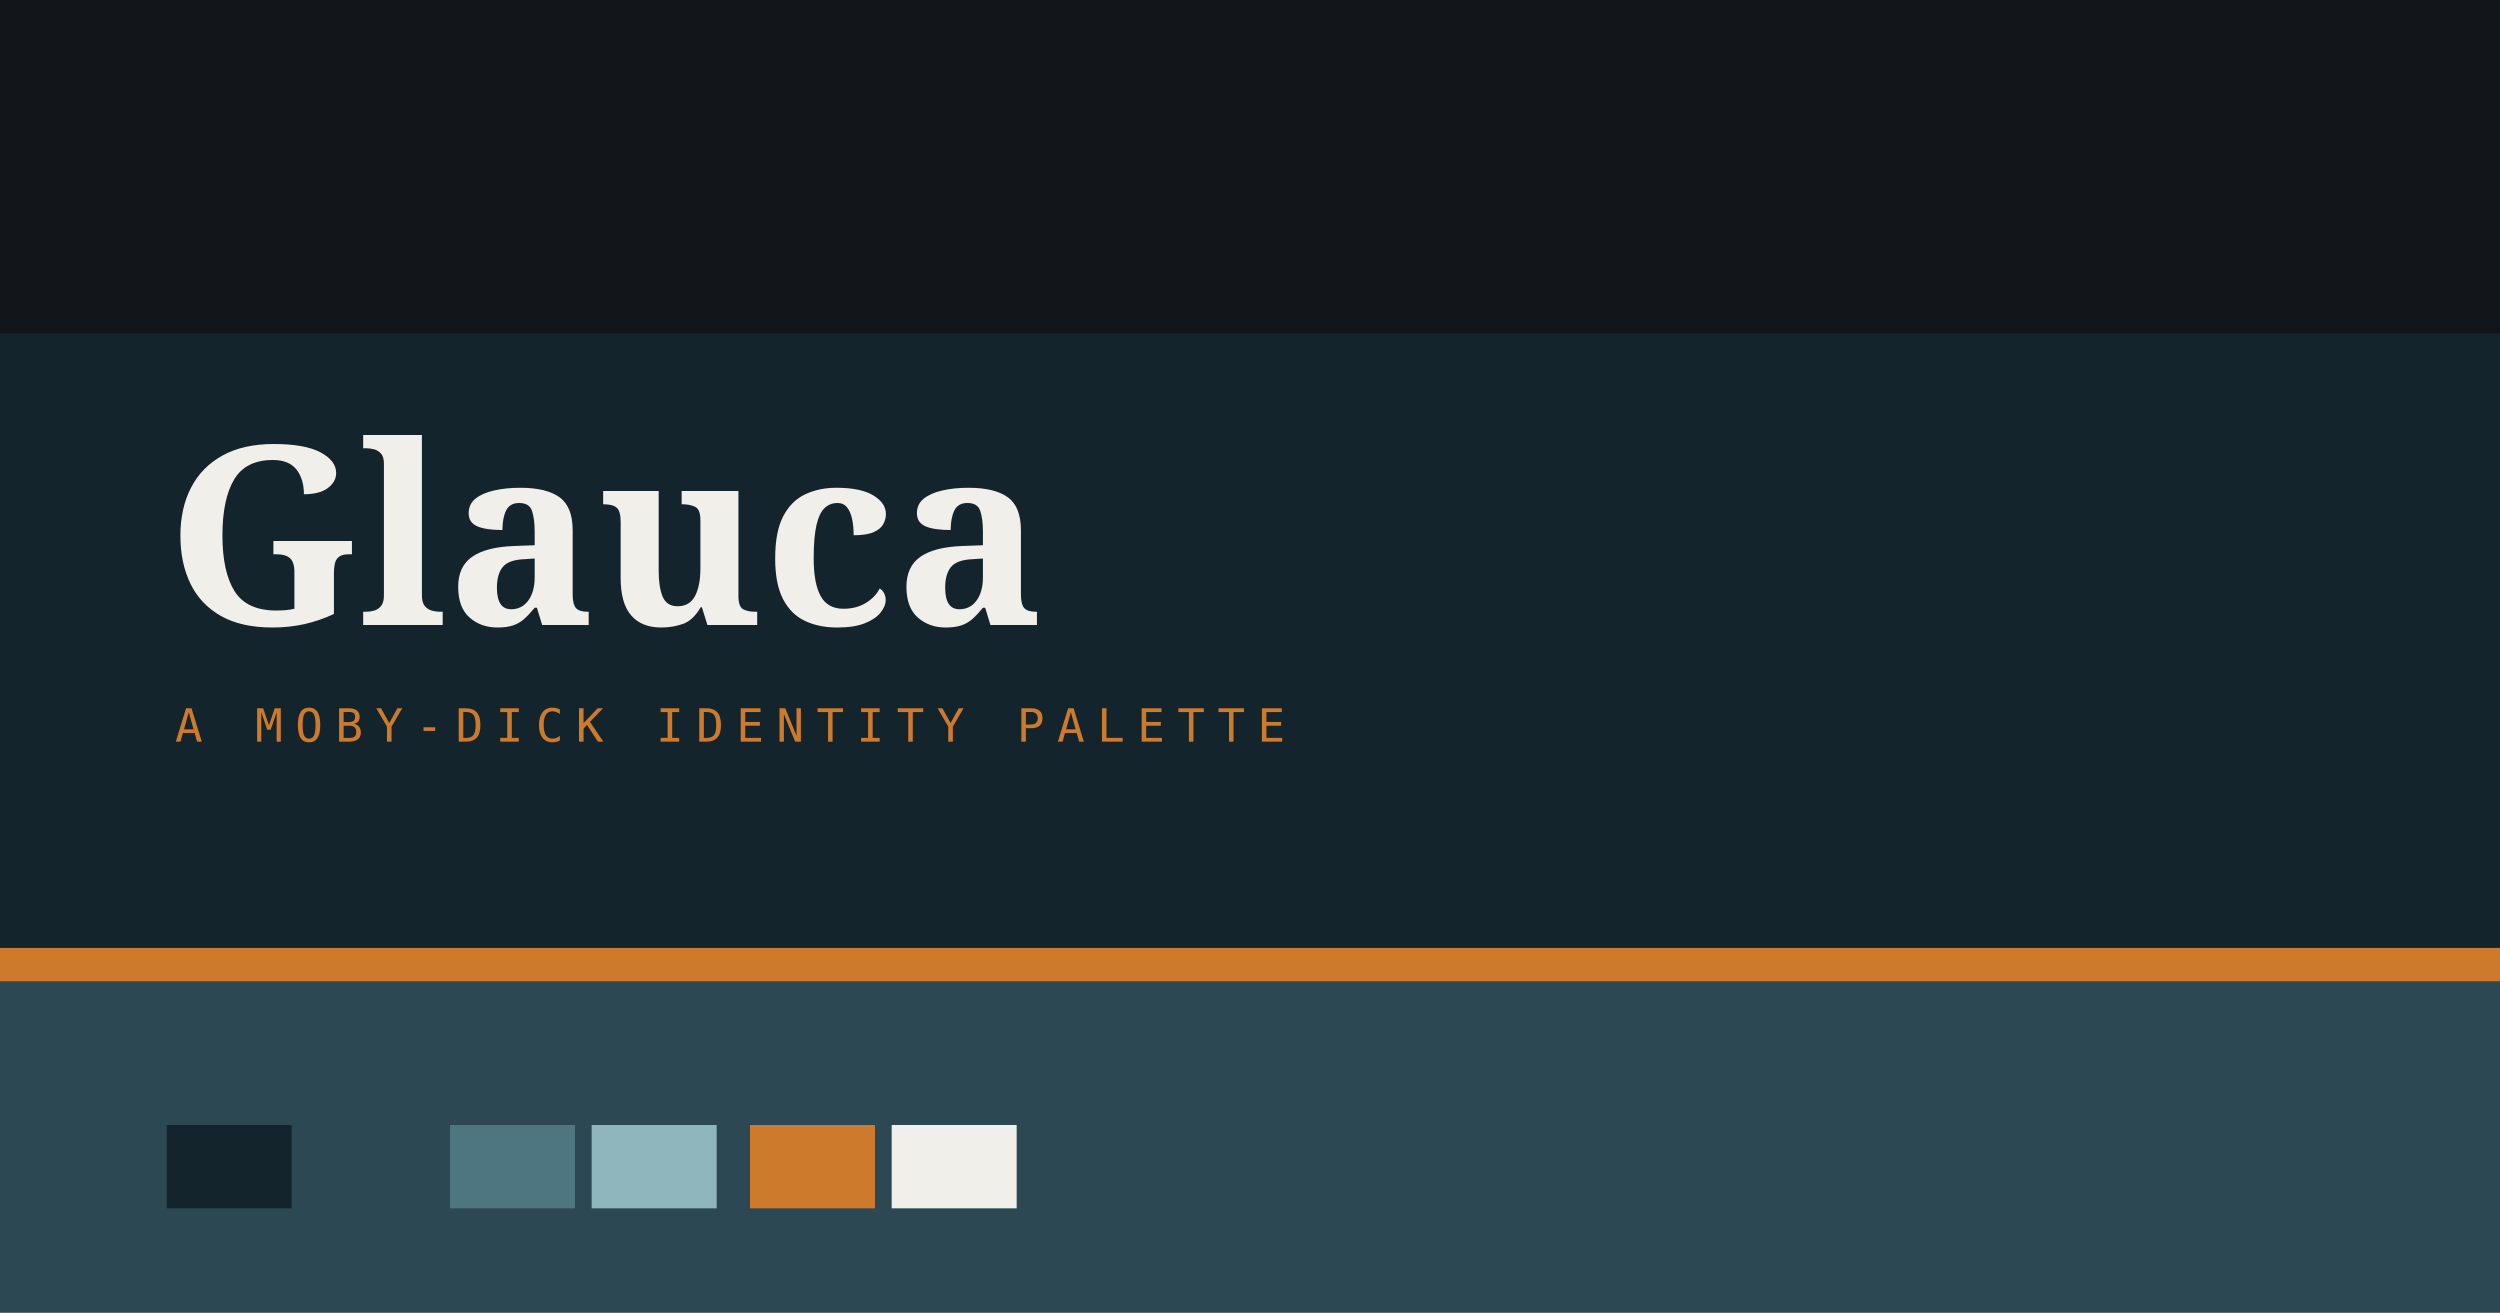
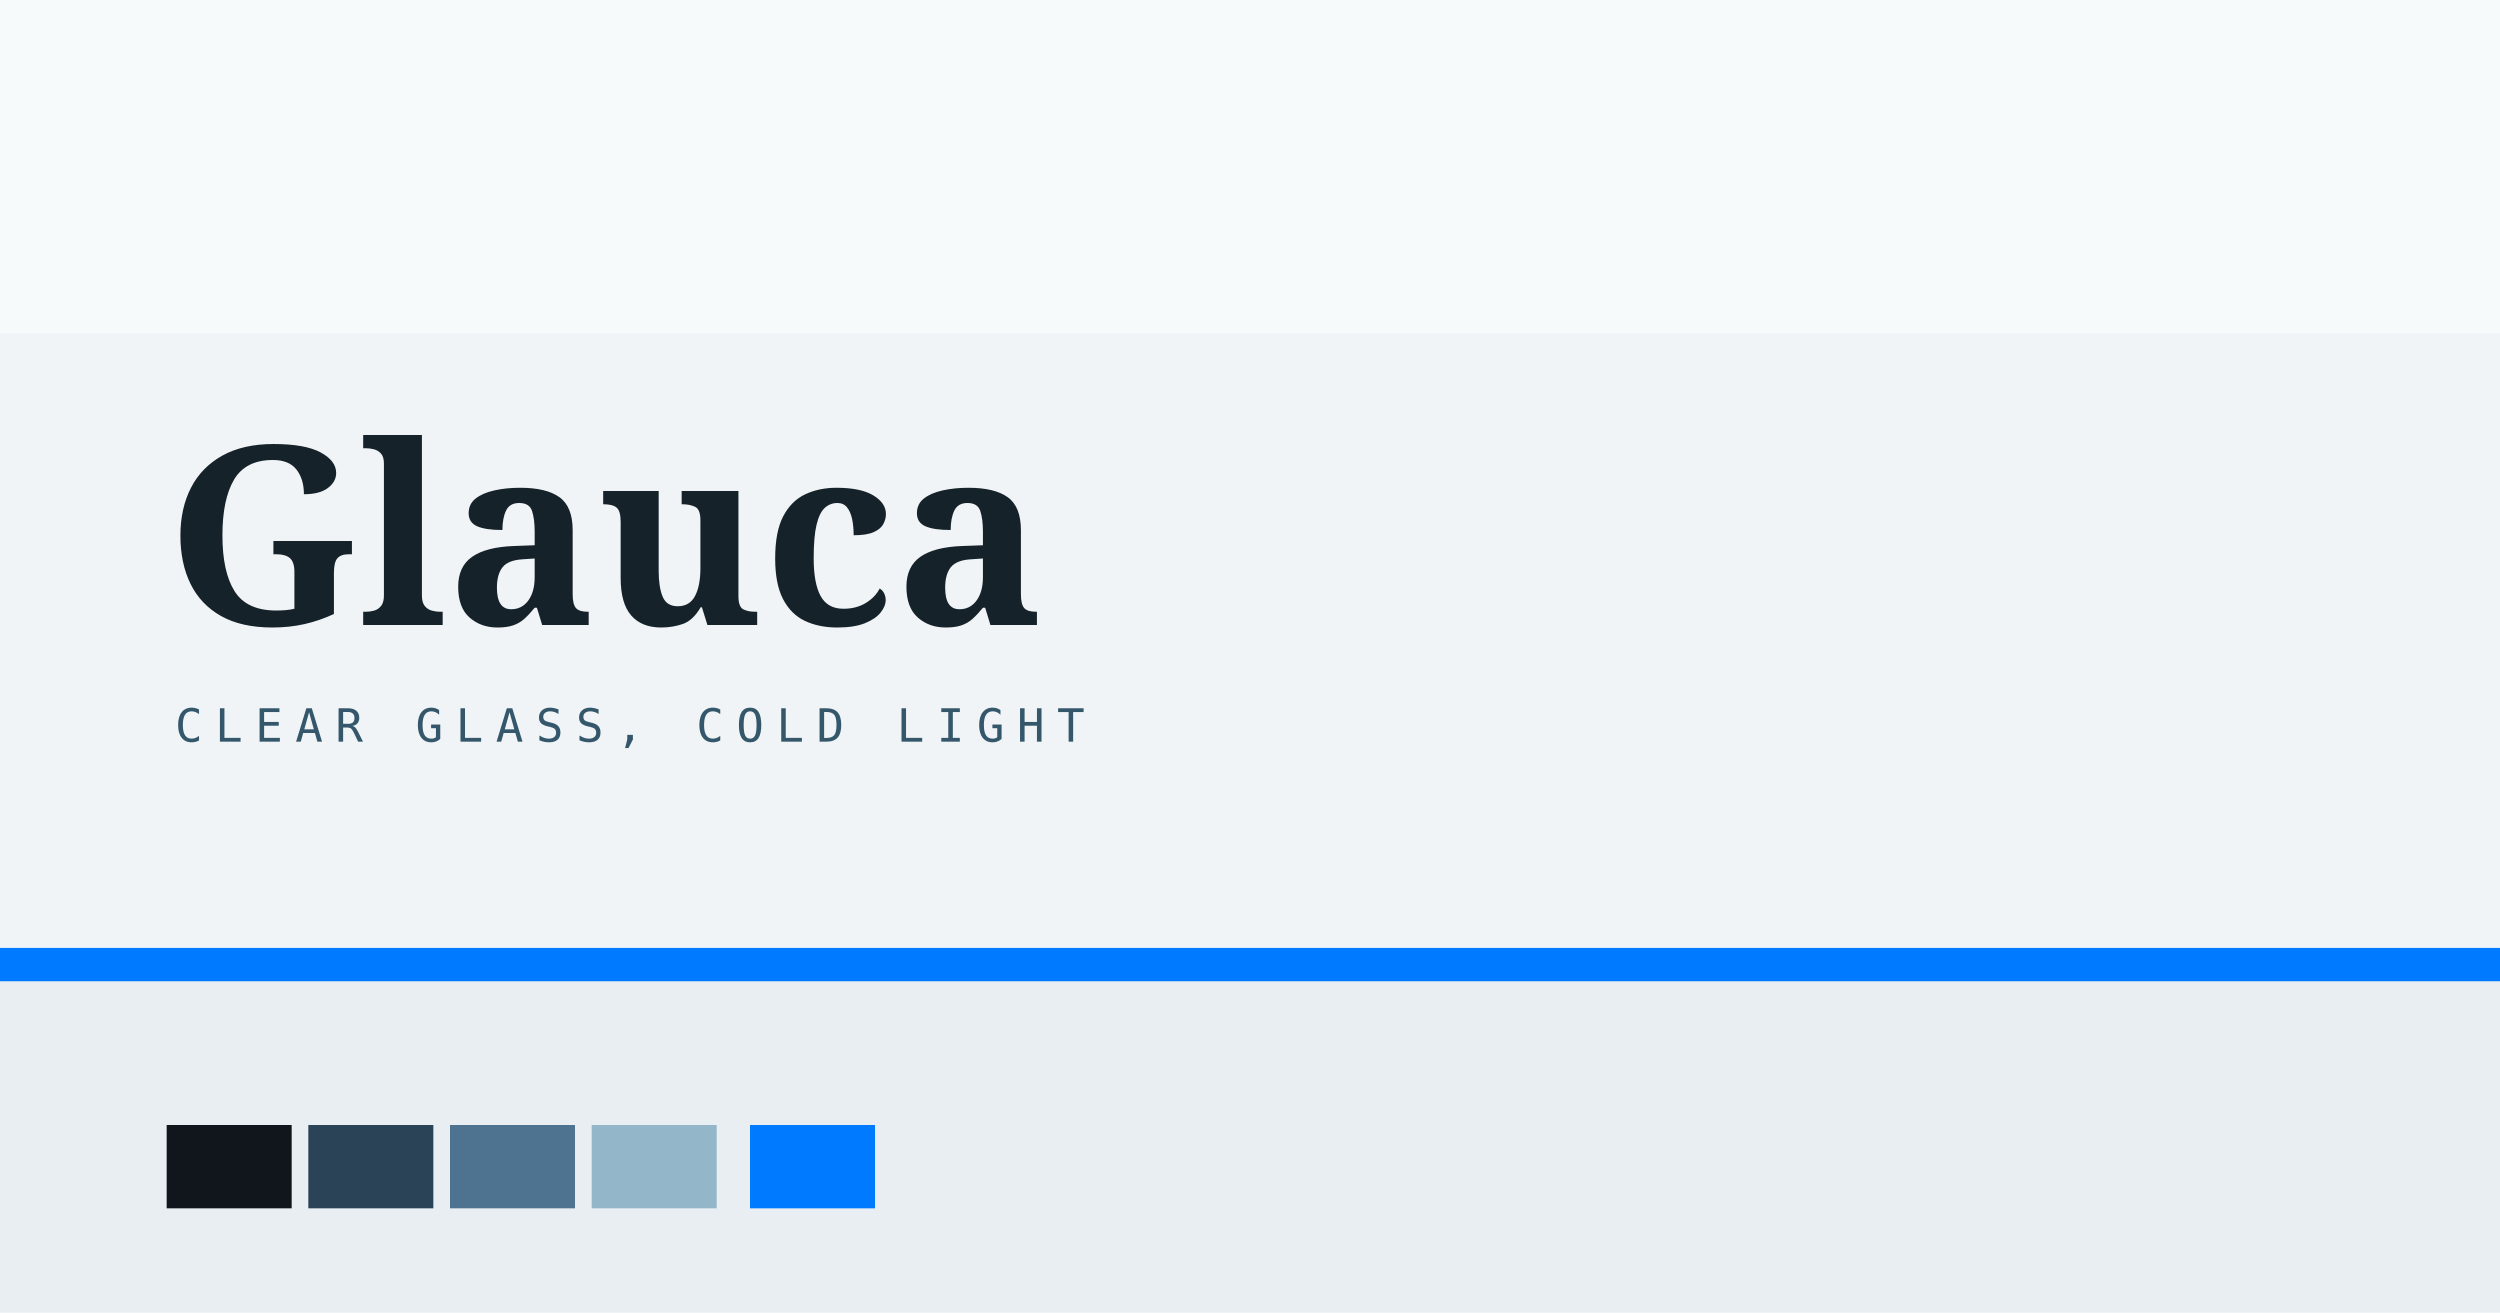
<svg xmlns="http://www.w3.org/2000/svg" width="1200" height="630" viewBox="0 0 1200 630">
-   <rect width="1200" height="630" fill="#14242c" />
-   <rect x="0" y="0" width="1200" height="160" fill="#12161b" />
-   <rect x="0" y="470" width="1200" height="160" fill="#2c4953" />
-   <rect x="0" y="455" width="1200" height="16" fill="#cd7a2c" />
-   <g font-family="Georgia, serif" fill="#f1efe9">
+   <rect width="1200" height="630" fill="#f0f4f6" />
+   <rect x="0" y="0" width="1200" height="160" fill="#f7fafb" />
+   <rect x="0" y="470" width="1200" height="160" fill="#e8eef2" />
+   <rect x="0" y="455" width="1200" height="16" fill="#007aff" />
+   <g font-family="Georgia, serif" fill="#16222a">
    <text x="80" y="300" font-size="120" font-weight="600">Glauca</text>
  </g>
-   <text x="84" y="356" font-family="monospace" font-size="22" letter-spacing="6" fill="#cd7a2c">A MOBY-DICK IDENTITY PALETTE</text>
+   <text x="84" y="356" font-family="monospace" font-size="22" letter-spacing="6" fill="#35576b">CLEAR GLASS, COLD LIGHT</text>
  <g>
-     <rect x="80" y="540" width="60" height="40" fill="#14242c" />
-     <rect x="148" y="540" width="60" height="40" fill="#2c4953" />
-     <rect x="216" y="540" width="60" height="40" fill="#4d7680" />
-     <rect x="284" y="540" width="60" height="40" fill="#8fb6bd" />
-     <rect x="360" y="540" width="60" height="40" fill="#cd7a2c" />
-     <rect x="428" y="540" width="60" height="40" fill="#f1efe9" />
+     <rect x="80" y="540" width="60" height="40" fill="#10161c" />
+     <rect x="148" y="540" width="60" height="40" fill="#2b4356" />
+     <rect x="216" y="540" width="60" height="40" fill="#4d7391" />
+     <rect x="284" y="540" width="60" height="40" fill="#93b7c9" />
+     <rect x="360" y="540" width="60" height="40" fill="#007aff" />
+     <rect x="428" y="540" width="60" height="40" fill="#e8eef2" />
  </g>
</svg>
